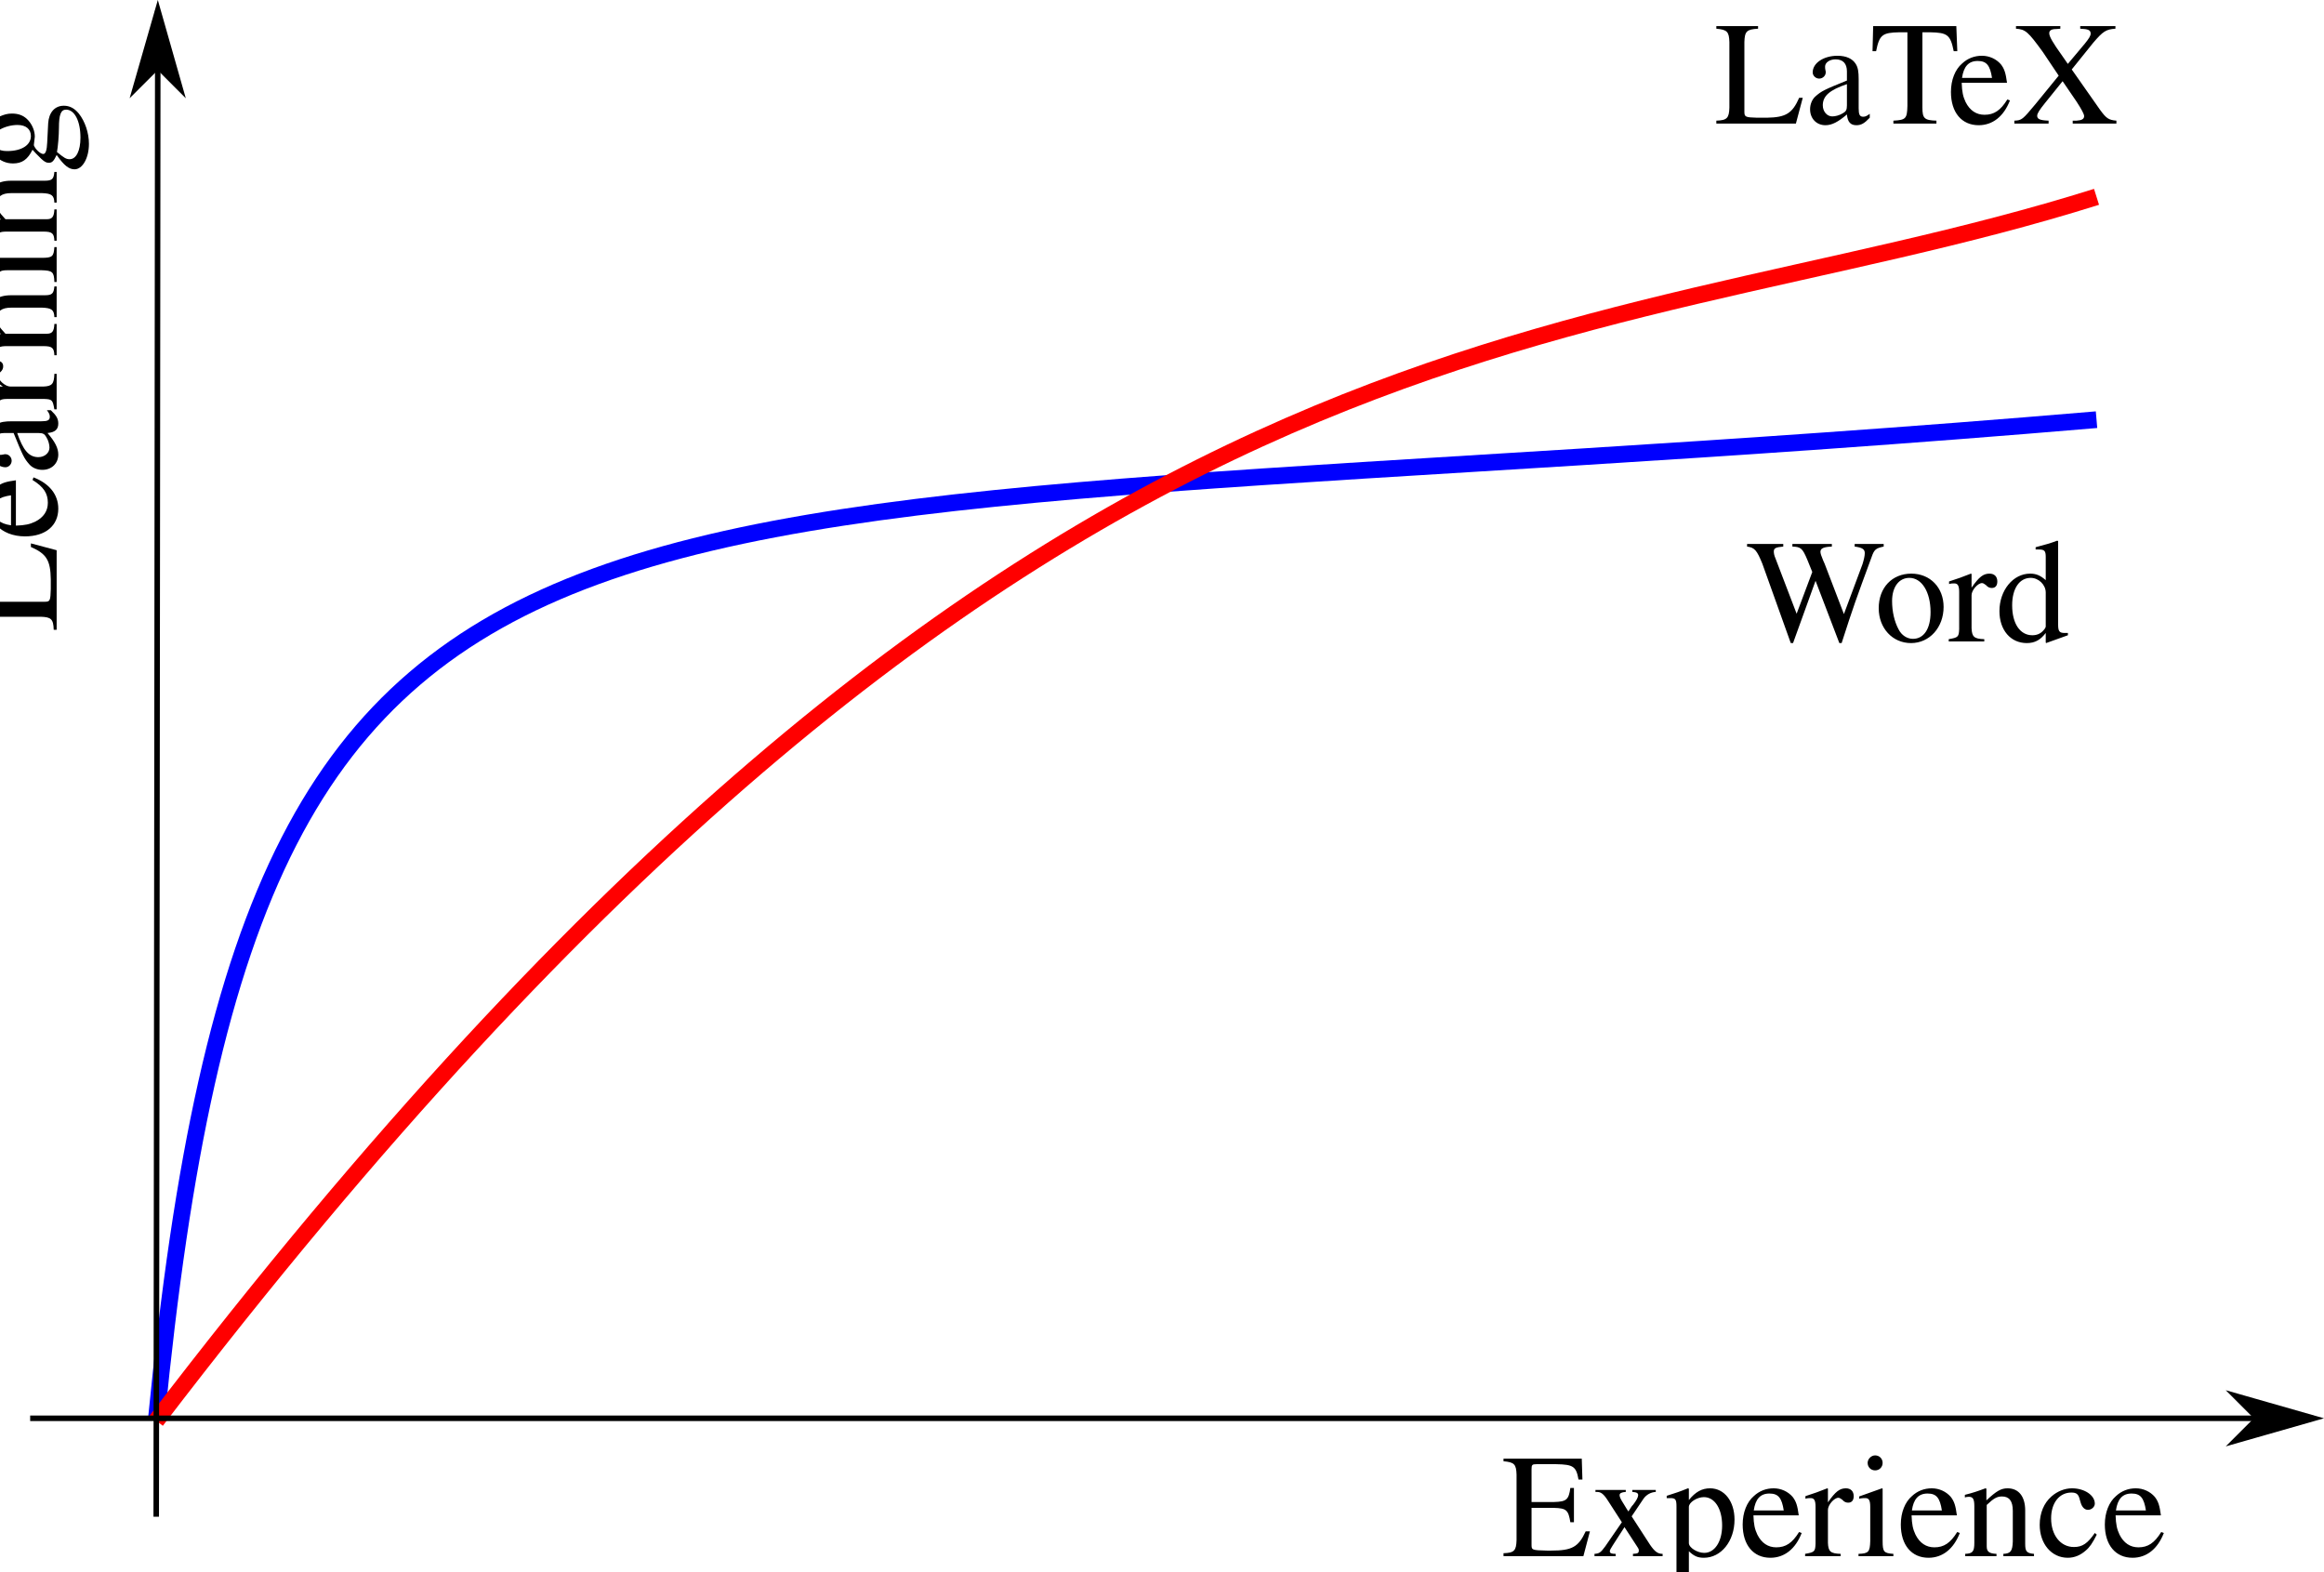
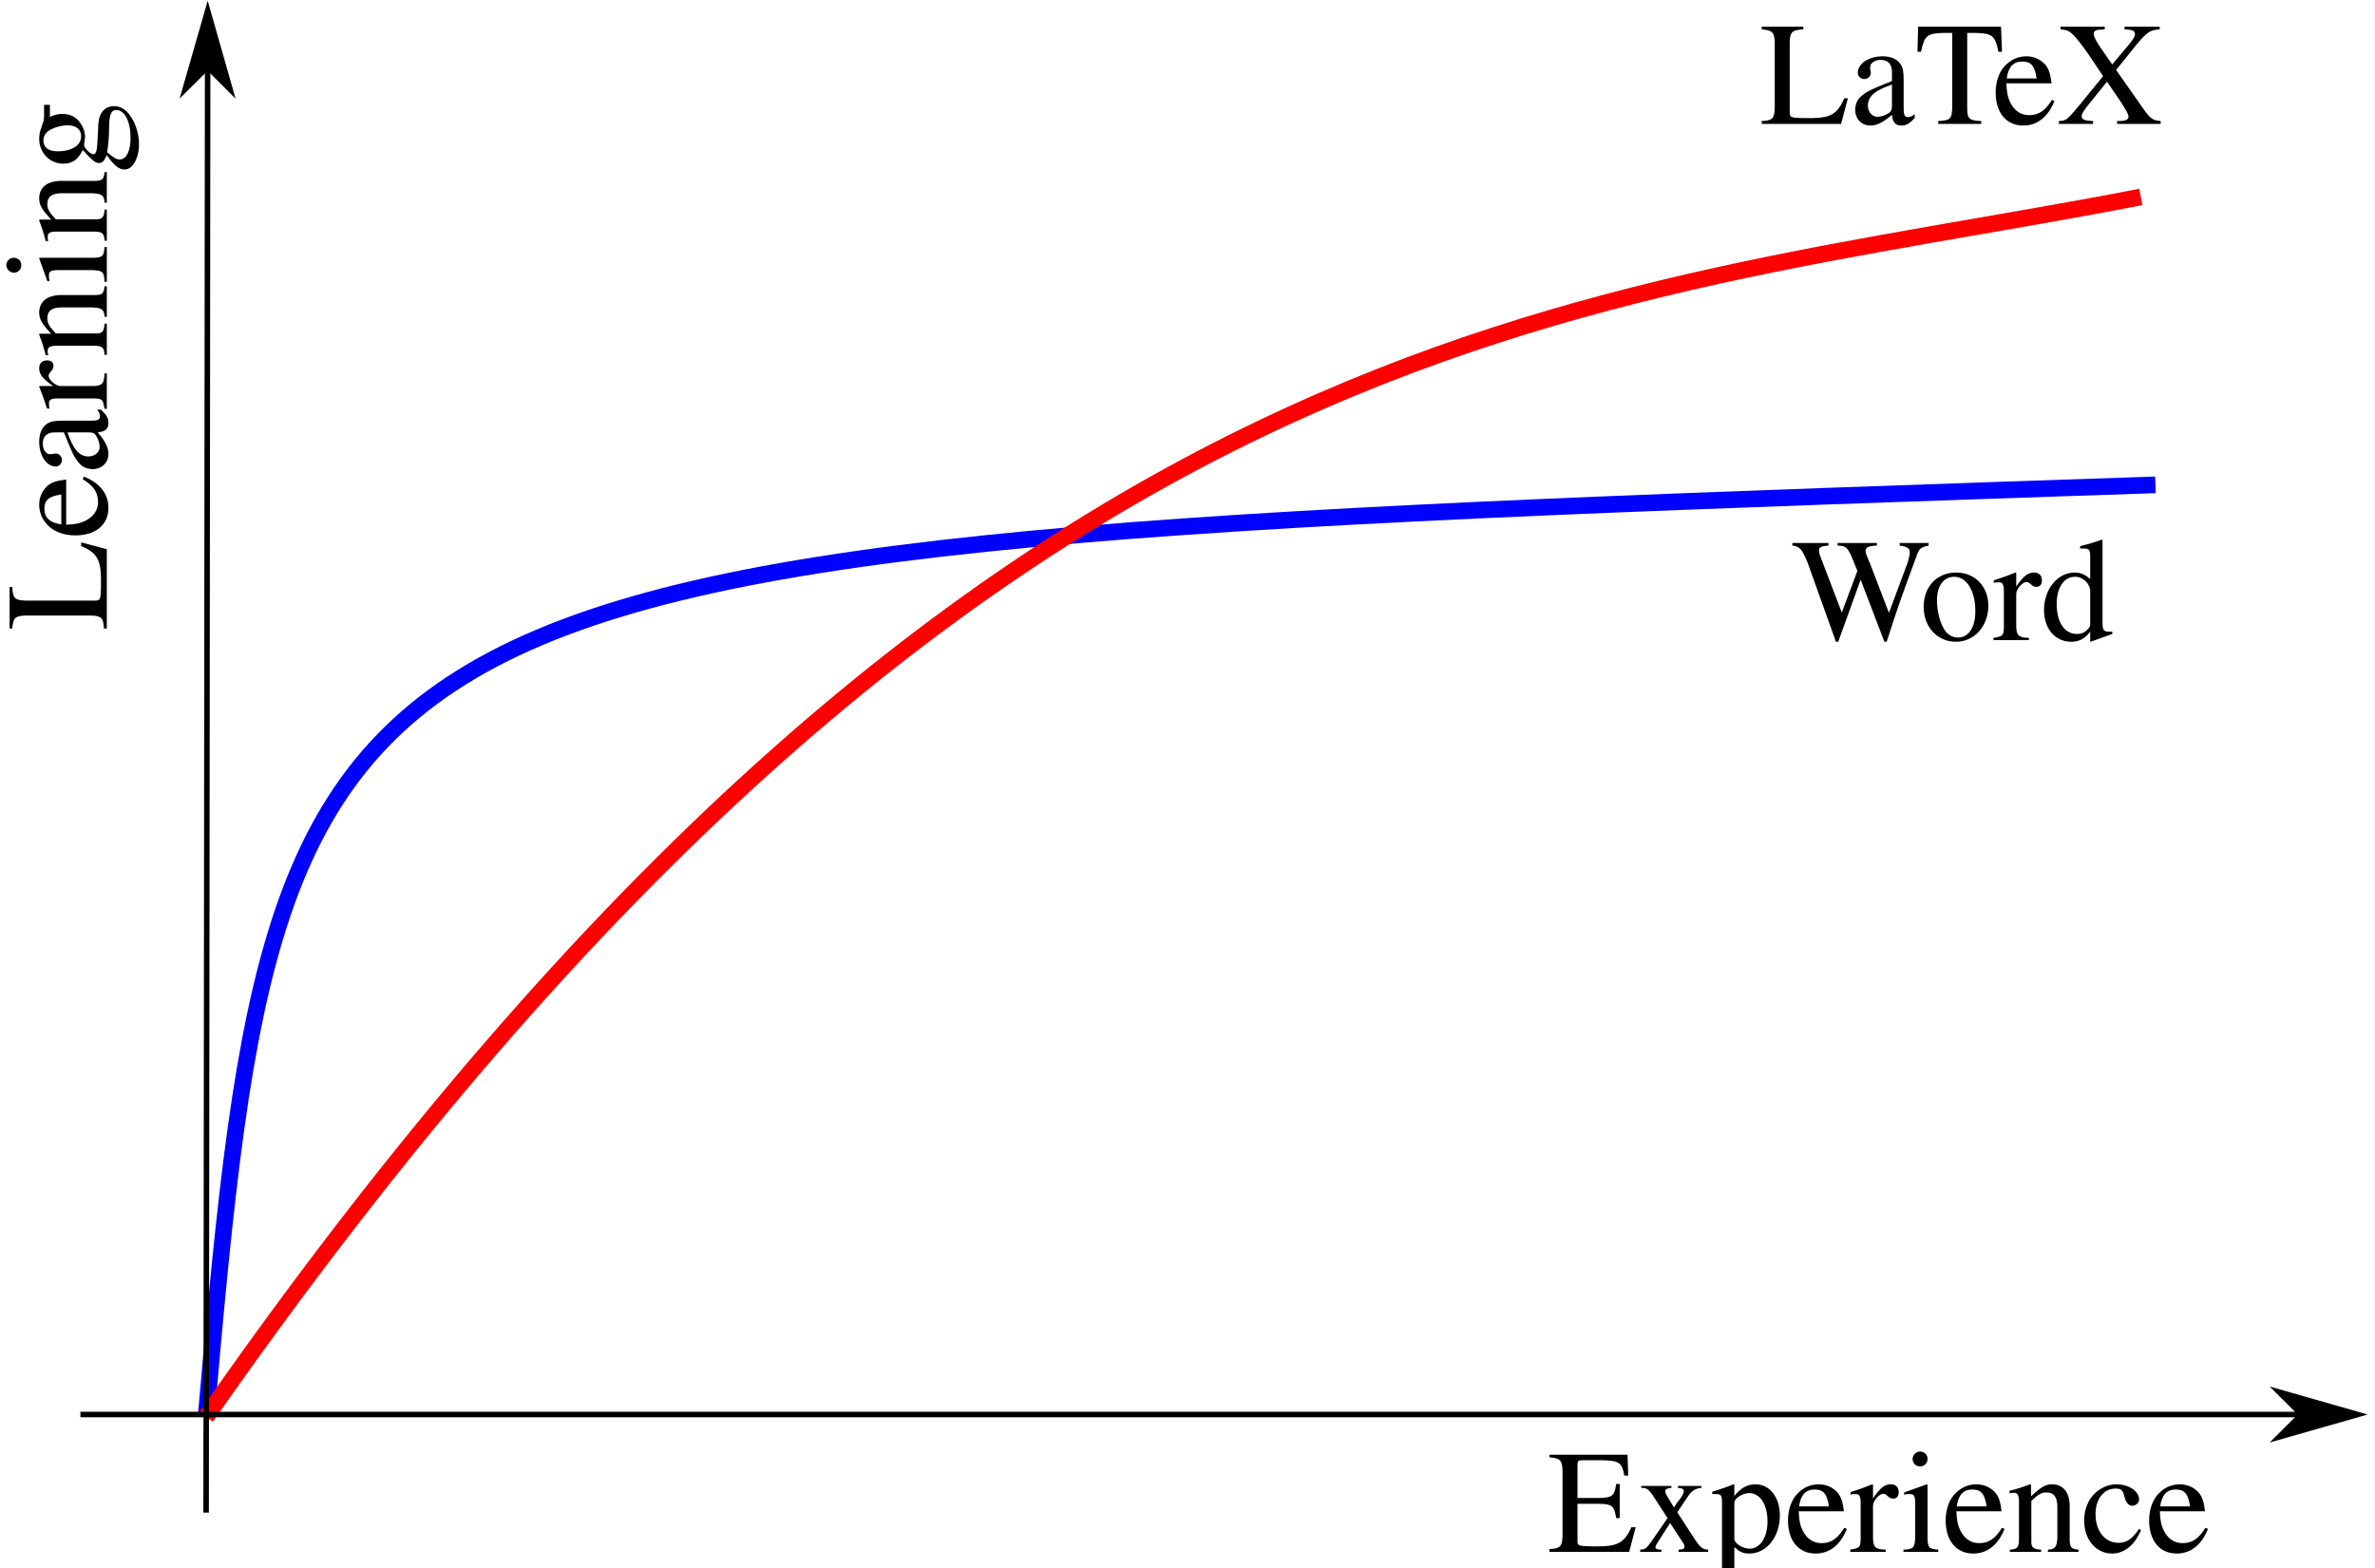
- <svg xmlns="http://www.w3.org/2000/svg" width="111.37mm" height="75.314mm" viewBox="0 0 111.37 75.314" version="1.1" id="svg8">
+ <svg xmlns="http://www.w3.org/2000/svg" width="323.551pt" height="213.615pt" viewBox="0 0 114.142 75.358" version="1.1" id="svg8">
  <defs id="defs2">
    <marker orient="auto" refY="0" refX="0" id="Arrow1Lstart" style="overflow:visible">
      <path id="path823" d="M 0,0 5,-5 -12.5,0 5,5 Z" style="fill:#000000;fill-opacity:1;fill-rule:evenodd;stroke:#000000;stroke-width:1pt;stroke-opacity:1" transform="matrix(0.8,0,0,0.8,10,0)" />
    </marker>
    <marker orient="auto" refY="0" refX="0" id="Arrow1Lend" style="overflow:visible">
      <path id="path826" d="M 0,0 5,-5 -12.5,0 5,5 Z" style="fill:#000000;fill-opacity:1;fill-rule:evenodd;stroke:#000000;stroke-width:1pt;stroke-opacity:1" transform="matrix(-0.8,0,0,-0.8,-10,0)" />
    </marker>
  </defs>
-   <g id="layer1" transform="translate(-26.02727,-114.2498)">
-     <path style="fill:none;fill-rule:evenodd;stroke:#0000ff;stroke-width:0.8;stroke-linecap:butt;stroke-linejoin:miter;stroke-miterlimit:4;stroke-dasharray:none;stroke-opacity:1" d="m 33.513,182.331 c 4.886,-50.111 20.26,-41.786 92.983,-47.97" id="path815" />
-     <path style="fill:none;fill-rule:evenodd;stroke:#ff0000;stroke-width:0.8;stroke-linecap:butt;stroke-linejoin:miter;stroke-miterlimit:4;stroke-dasharray:none;stroke-opacity:1" d="m 33.513,182.331 c 42.18,-55.199 67.817,-50.731 92.983,-58.649" id="path817" />
+   <g id="layer1" transform="translate(-23.60851,-114.2146)">
+     <path style="fill:none;fill-rule:evenodd;stroke:#0000ff;stroke-width:0.8;stroke-linecap:butt;stroke-linejoin:miter;stroke-miterlimit:4;stroke-dasharray:none;stroke-opacity:1" d="m 33.513,182.331 c 3.657,-41.86 4.811,-41.786 93.686,-44.81" id="path815" />
+     <path style="fill:none;fill-rule:evenodd;stroke:#ff0000;stroke-width:0.8;stroke-linecap:butt;stroke-linejoin:miter;stroke-miterlimit:4;stroke-dasharray:none;stroke-opacity:1" d="m 33.513,182.331 c 37.44,-53.619 66.763,-53.539 92.983,-58.649" id="path817" />
    <path style="fill:none;fill-rule:evenodd;stroke:#000000;stroke-width:0.265px;stroke-linecap:butt;stroke-linejoin:miter;stroke-opacity:1;marker-start:url(#Arrow1Lstart)" d="m 33.59,114.763 -0.076,72.168" id="path819" />
    <path style="fill:none;fill-rule:evenodd;stroke:#000000;stroke-width:0.265px;stroke-linecap:butt;stroke-linejoin:miter;stroke-opacity:1;marker-end:url(#Arrow1Lend)" d="M 27.473,182.215 H 136.884" id="path821" />
    <text xml:space="preserve" style="font-style:normal;font-variant:normal;font-weight:normal;font-stretch:normal;font-size:7.056px;line-height:125%;font-family:Times;-inkscape-font-specification:'Times, Normal';font-variant-ligatures:normal;font-variant-caps:normal;font-variant-numeric:normal;font-feature-settings:normal;text-align:start;letter-spacing:0px;word-spacing:0px;writing-mode:lr-tb;text-anchor:start;fill:#000000;fill-opacity:1;stroke:none;stroke-width:0.265px;stroke-linecap:butt;stroke-linejoin:miter;stroke-opacity:1" x="108.2" y="120.17" id="text2119">
      <tspan id="tspan2117" x="108.2" y="120.17" style="font-style:normal;font-variant:normal;font-weight:normal;font-stretch:normal;font-size:7.056px;font-family:Times;-inkscape-font-specification:'Times, Normal';font-variant-ligatures:normal;font-variant-caps:normal;font-variant-numeric:normal;font-feature-settings:normal;text-align:start;writing-mode:lr-tb;text-anchor:start;stroke-width:0.265px">LaTeX</tspan>
    </text>
    <text xml:space="preserve" style="font-style:normal;font-variant:normal;font-weight:normal;font-stretch:normal;font-size:7.056px;line-height:125%;font-family:Times;-inkscape-font-specification:'Times, Normal';font-variant-ligatures:normal;font-variant-caps:normal;font-variant-numeric:normal;font-feature-settings:normal;text-align:start;letter-spacing:0px;word-spacing:0px;writing-mode:lr-tb;text-anchor:start;fill:#000000;fill-opacity:1;stroke:none;stroke-width:0.265px;stroke-linecap:butt;stroke-linejoin:miter;stroke-opacity:1" x="109.718" y="144.988" id="text2123">
      <tspan id="tspan2121" x="109.718" y="144.988" style="font-style:normal;font-variant:normal;font-weight:normal;font-stretch:normal;font-size:7.056px;font-family:Times;-inkscape-font-specification:'Times, Normal';font-variant-ligatures:normal;font-variant-caps:normal;font-variant-numeric:normal;font-feature-settings:normal;text-align:start;writing-mode:lr-tb;text-anchor:start;stroke-width:0.265px">Word</tspan>
    </text>
    <text xml:space="preserve" style="font-style:normal;font-variant:normal;font-weight:normal;font-stretch:normal;font-size:7.056px;line-height:125%;font-family:Times;-inkscape-font-specification:'Times, Normal';font-variant-ligatures:normal;font-variant-caps:normal;font-variant-numeric:normal;font-feature-settings:normal;text-align:start;letter-spacing:0px;word-spacing:0px;writing-mode:lr-tb;text-anchor:start;fill:#000000;fill-opacity:1;stroke:none;stroke-width:0.265px;stroke-linecap:butt;stroke-linejoin:miter;stroke-opacity:1" x="98" y="188.821" id="text841">
      <tspan id="tspan839" x="98" y="188.821" style="font-style:normal;font-variant:normal;font-weight:normal;font-stretch:normal;font-size:7.056px;font-family:Times;-inkscape-font-specification:'Times, Normal';font-variant-ligatures:normal;font-variant-caps:normal;font-variant-numeric:normal;font-feature-settings:normal;text-align:start;writing-mode:lr-tb;text-anchor:start;stroke-width:0.265px">Experience</tspan>
    </text>
    <text xml:space="preserve" style="font-style:normal;font-variant:normal;font-weight:normal;font-stretch:normal;font-size:7.056px;line-height:125%;font-family:Times;-inkscape-font-specification:'Times, Normal';font-variant-ligatures:normal;font-variant-caps:normal;font-variant-numeric:normal;font-feature-settings:normal;text-align:start;letter-spacing:0px;word-spacing:0px;writing-mode:lr-tb;text-anchor:start;fill:#000000;fill-opacity:1;stroke:none;stroke-width:0.265px;stroke-linecap:butt;stroke-linejoin:miter;stroke-opacity:1" x="-144.508" y="28.743" id="text845" transform="rotate(-90)">
      <tspan id="tspan843" x="-144.508" y="28.743" style="font-style:normal;font-variant:normal;font-weight:normal;font-stretch:normal;font-size:7.056px;font-family:Times;-inkscape-font-specification:'Times, Normal';font-variant-ligatures:normal;font-variant-caps:normal;font-variant-numeric:normal;font-feature-settings:normal;text-align:start;writing-mode:lr-tb;text-anchor:start;stroke-width:0.265px">Learning</tspan>
    </text>
  </g>
</svg>
